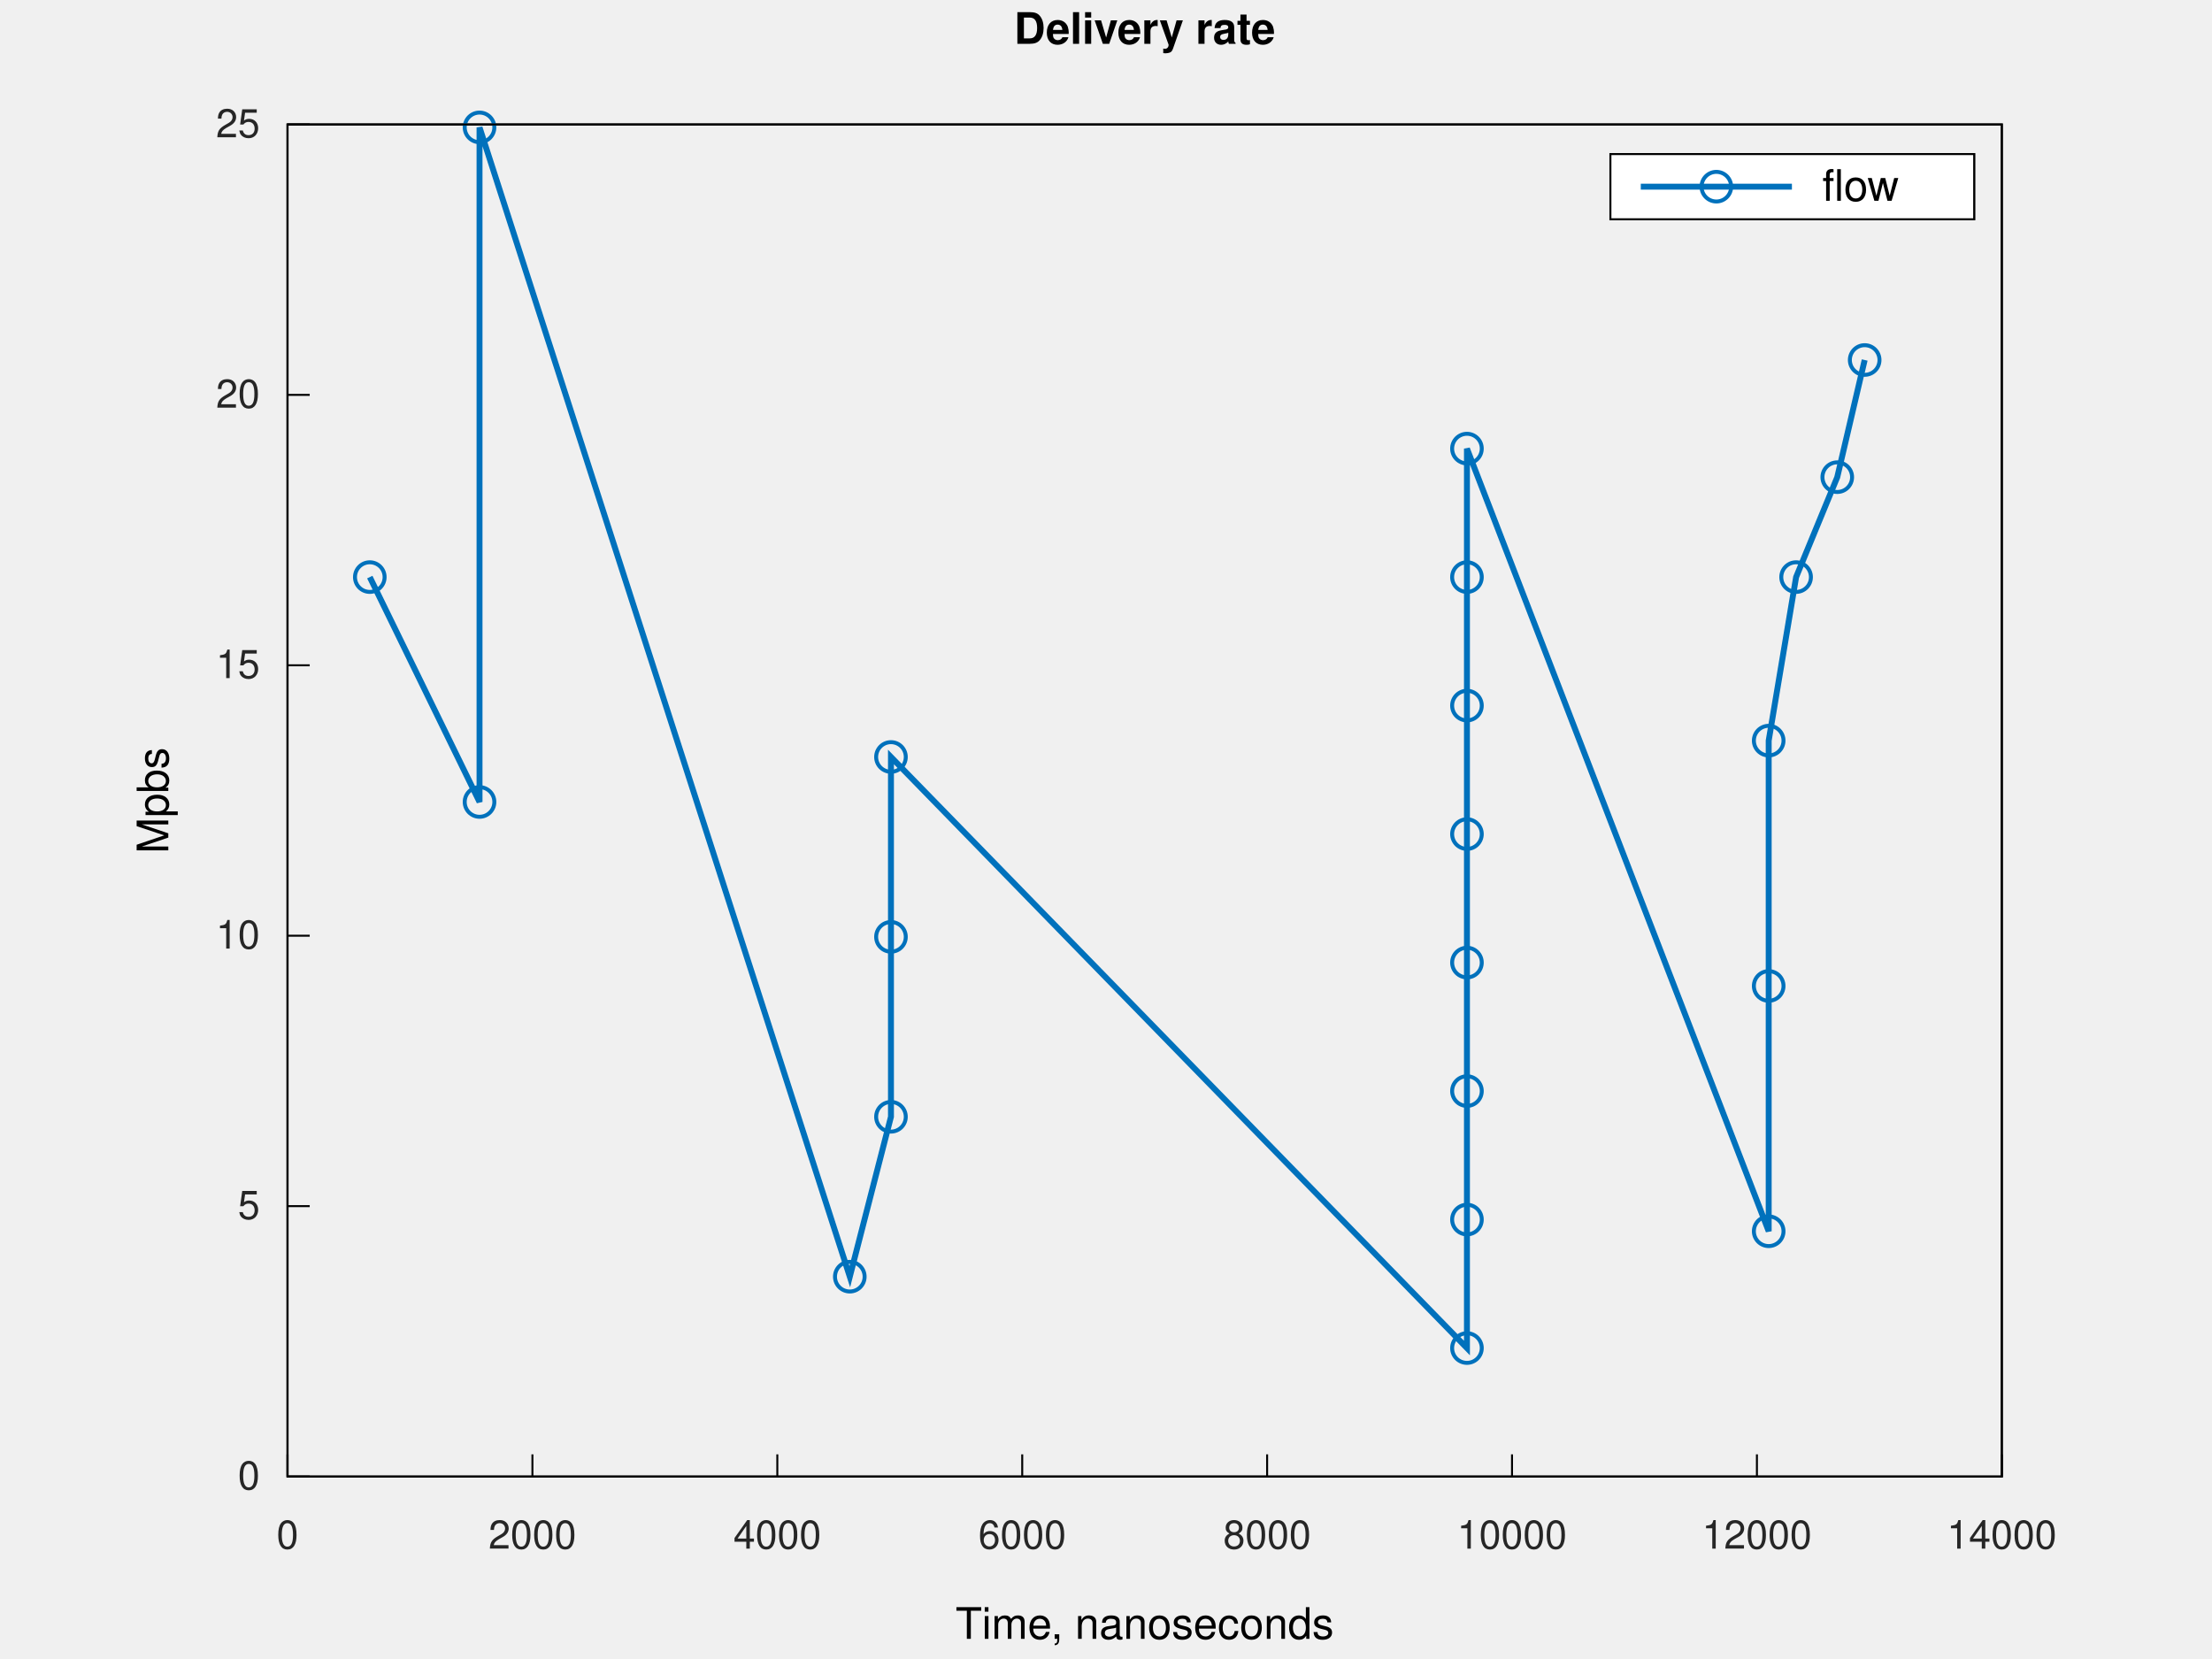
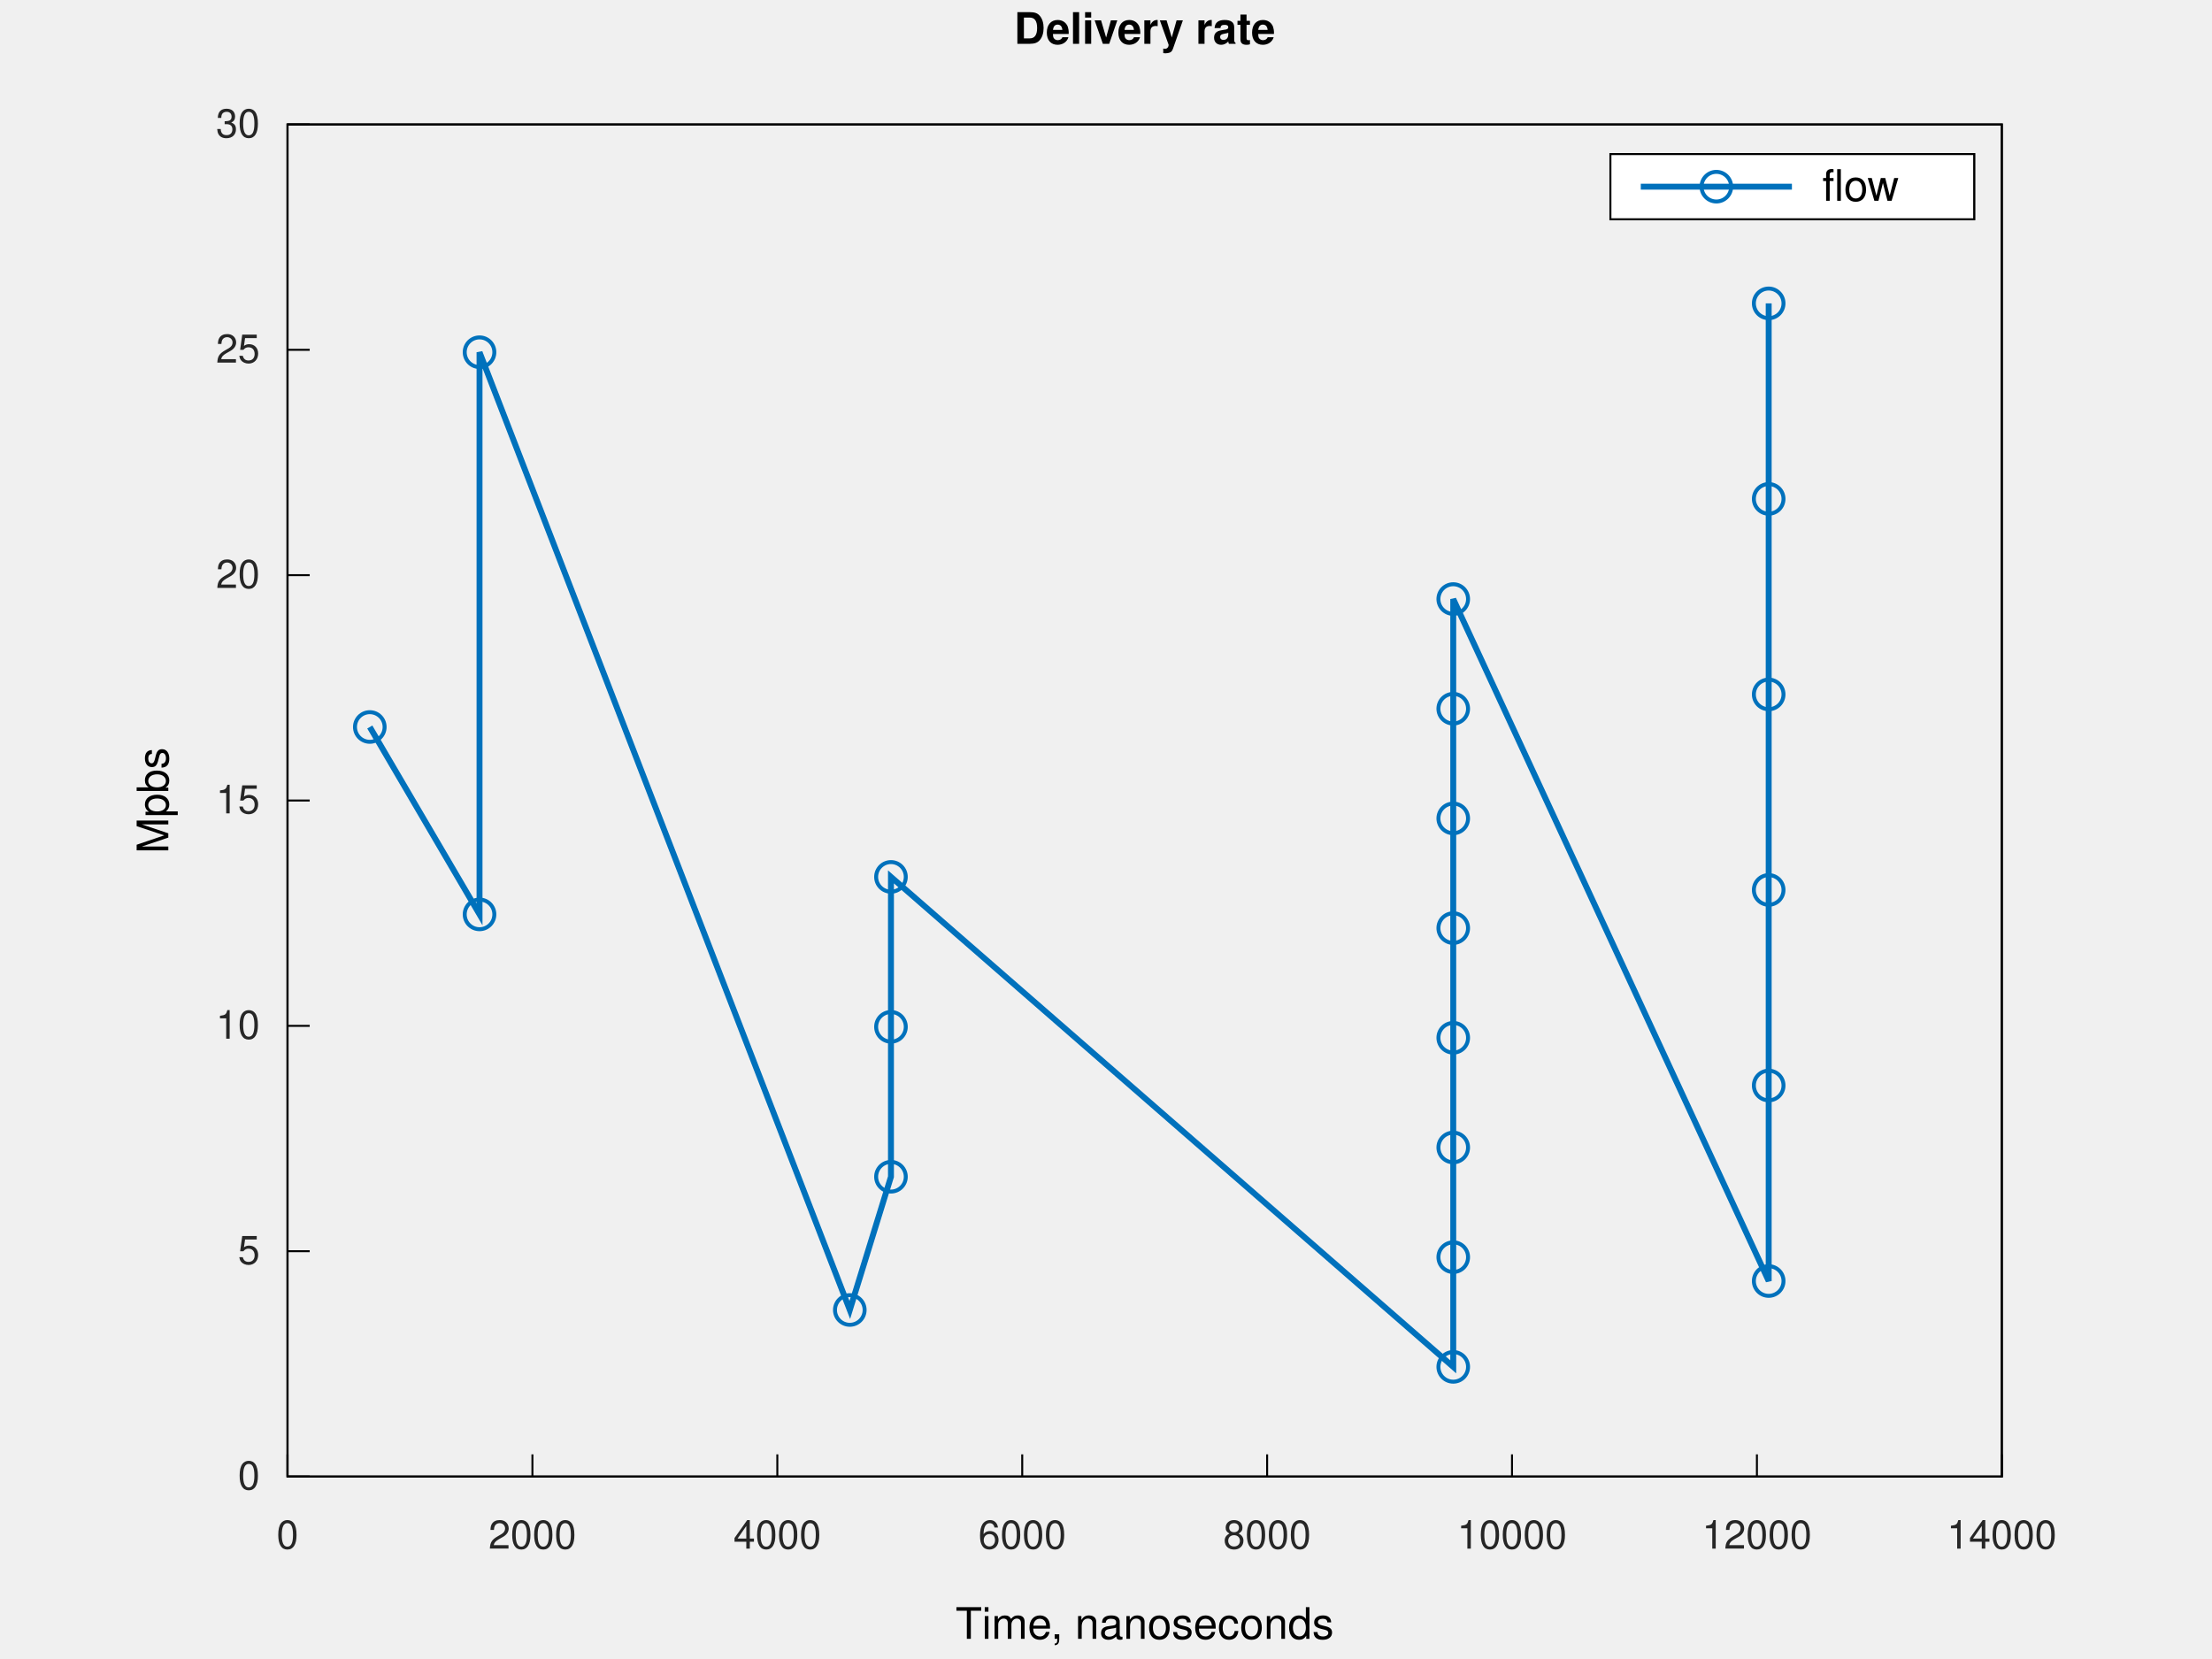
<svg xmlns="http://www.w3.org/2000/svg" xmlns:xlink="http://www.w3.org/1999/xlink" width="560" height="420" viewBox="0 0 560 420">
  <g id="gnuplot_canvas">
    <rect x="0" y="0" width="560" height="420" fill="none" />
    <defs>
      <circle id="gpDot" r="0.5" stroke-width="0.5" stroke="currentColor" />
      <path id="gpPt0" stroke-width="0.267" stroke="currentColor" d="M-1,0 h2 M0,-1 v2" />
      <path id="gpPt1" stroke-width="0.267" stroke="currentColor" d="M-1,-1 L1,1 M1,-1 L-1,1" />
      <path id="gpPt2" stroke-width="0.267" stroke="currentColor" d="M-1,0 L1,0 M0,-1 L0,1 M-1,-1 L1,1 M-1,1 L1,-1" />
      <rect id="gpPt3" stroke-width="0.267" stroke="currentColor" x="-1" y="-1" width="2" height="2" />
      <rect id="gpPt4" stroke-width="0.267" stroke="currentColor" fill="currentColor" x="-1" y="-1" width="2" height="2" />
      <circle id="gpPt5" stroke-width="0.267" stroke="currentColor" cx="0" cy="0" r="1" />
      <use xlink:href="#gpPt5" id="gpPt6" fill="currentColor" stroke="none" />
      <path id="gpPt7" stroke-width="0.267" stroke="currentColor" d="M0,-1.33 L-1.33,0.67 L1.33,0.67 z" />
      <use xlink:href="#gpPt7" id="gpPt8" fill="currentColor" stroke="none" />
      <use xlink:href="#gpPt7" id="gpPt9" stroke="currentColor" transform="rotate(180)" />
      <use xlink:href="#gpPt9" id="gpPt10" fill="currentColor" stroke="none" />
      <use xlink:href="#gpPt3" id="gpPt11" stroke="currentColor" transform="rotate(45)" />
      <use xlink:href="#gpPt11" id="gpPt12" fill="currentColor" stroke="none" />
      <path id="gpPt13" stroke-width="0.267" stroke="currentColor" d="M0,1.330 L1.265,0.411 L0.782,-1.067 L-0.782,-1.076 L-1.265,0.411 z" />
      <use xlink:href="#gpPt13" id="gpPt14" fill="currentColor" stroke="none" />
      <filter id="textbox" filterUnits="objectBoundingBox" x="0" y="0" height="1" width="1">
        <feFlood flood-color="white" flood-opacity="1" result="bgnd" />
        <feComposite in="SourceGraphic" in2="bgnd" operator="atop" />
      </filter>
      <filter id="greybox" filterUnits="objectBoundingBox" x="0" y="0" height="1" width="1">
        <feFlood flood-color="lightgrey" flood-opacity="1" result="grey" />
        <feComposite in="SourceGraphic" in2="grey" operator="atop" />
      </filter>
    </defs>
    <g fill="none" color="white" stroke="currentColor" stroke-width="1.00" stroke-linecap="butt" stroke-linejoin="miter">
</g>
    <g fill="none" color="white" stroke="currentColor" stroke-width="0.50" stroke-linecap="butt" stroke-linejoin="miter">
</g>
    <g fill="none" color="black" stroke="currentColor" stroke-width="0.50" stroke-linecap="butt" stroke-linejoin="miter">
      <path stroke="rgb(  0,   0,   0)" d="M72.79,373.81 L78.41,373.81  " />
      <g transform="translate(65.79,377.06)" stroke="none" fill="rgb(38,38,38)" font-family="Helvetica" font-size="10.00" text-anchor="end">
        <text>
          <tspan font-family="Helvetica">0</tspan>
        </text>
      </g>
    </g>
    <g fill="none" color="black" stroke="currentColor" stroke-width="0.50" stroke-linecap="butt" stroke-linejoin="miter">
-       <path stroke="rgb(  0,   0,   0)" d="M72.79,305.35 L78.41,305.35  " />
-       <g transform="translate(65.79,308.60)" stroke="none" fill="rgb(38,38,38)" font-family="Helvetica" font-size="10.00" text-anchor="end">
+       <path stroke="rgb(  0,   0,   0)" d="M72.79,316.76 L78.41,316.76  " />
+       <g transform="translate(65.79,320.01)" stroke="none" fill="rgb(38,38,38)" font-family="Helvetica" font-size="10.00" text-anchor="end">
        <text>
          <tspan font-family="Helvetica">5</tspan>
        </text>
      </g>
    </g>
    <g fill="none" color="black" stroke="currentColor" stroke-width="0.50" stroke-linecap="butt" stroke-linejoin="miter">
-       <path stroke="rgb(  0,   0,   0)" d="M72.79,236.89 L78.41,236.89  " />
-       <g transform="translate(65.79,240.14)" stroke="none" fill="rgb(38,38,38)" font-family="Helvetica" font-size="10.00" text-anchor="end">
+       <path stroke="rgb(  0,   0,   0)" d="M72.79,259.71 L78.41,259.71  " />
+       <g transform="translate(65.79,262.96)" stroke="none" fill="rgb(38,38,38)" font-family="Helvetica" font-size="10.00" text-anchor="end">
        <text>
          <tspan font-family="Helvetica">10</tspan>
        </text>
      </g>
    </g>
    <g fill="none" color="black" stroke="currentColor" stroke-width="0.50" stroke-linecap="butt" stroke-linejoin="miter">
-       <path stroke="rgb(  0,   0,   0)" d="M72.79,168.43 L78.41,168.43  " />
-       <g transform="translate(65.79,171.68)" stroke="none" fill="rgb(38,38,38)" font-family="Helvetica" font-size="10.00" text-anchor="end">
+       <path stroke="rgb(  0,   0,   0)" d="M72.79,202.66 L78.41,202.66  " />
+       <g transform="translate(65.79,205.91)" stroke="none" fill="rgb(38,38,38)" font-family="Helvetica" font-size="10.00" text-anchor="end">
        <text>
          <tspan font-family="Helvetica">15</tspan>
        </text>
      </g>
    </g>
    <g fill="none" color="black" stroke="currentColor" stroke-width="0.50" stroke-linecap="butt" stroke-linejoin="miter">
-       <path stroke="rgb(  0,   0,   0)" d="M72.79,99.97 L78.41,99.97  " />
-       <g transform="translate(65.79,103.22)" stroke="none" fill="rgb(38,38,38)" font-family="Helvetica" font-size="10.00" text-anchor="end">
+       <path stroke="rgb(  0,   0,   0)" d="M72.79,145.61 L78.41,145.61  " />
+       <g transform="translate(65.79,148.86)" stroke="none" fill="rgb(38,38,38)" font-family="Helvetica" font-size="10.00" text-anchor="end">
        <text>
          <tspan font-family="Helvetica">20</tspan>
+         </text>
+       </g>
+     </g>
+     <g fill="none" color="black" stroke="currentColor" stroke-width="0.50" stroke-linecap="butt" stroke-linejoin="miter">
+       <path stroke="rgb(  0,   0,   0)" d="M72.79,88.56 L78.41,88.56  " />
+       <g transform="translate(65.79,91.81)" stroke="none" fill="rgb(38,38,38)" font-family="Helvetica" font-size="10.00" text-anchor="end">
+         <text>
+           <tspan font-family="Helvetica">25</tspan>
        </text>
      </g>
    </g>
    <g fill="none" color="black" stroke="currentColor" stroke-width="0.50" stroke-linecap="butt" stroke-linejoin="miter">
      <path stroke="rgb(  0,   0,   0)" d="M72.79,31.51 L78.41,31.51  " />
      <g transform="translate(65.79,34.76)" stroke="none" fill="rgb(38,38,38)" font-family="Helvetica" font-size="10.00" text-anchor="end">
        <text>
-           <tspan font-family="Helvetica">25</tspan>
+           <tspan font-family="Helvetica">30</tspan>
        </text>
      </g>
    </g>
    <g fill="none" color="black" stroke="currentColor" stroke-width="0.50" stroke-linecap="butt" stroke-linejoin="miter">
      <path stroke="rgb(  0,   0,   0)" d="M72.79,373.81 L72.79,368.19  " />
      <g transform="translate(72.79,392.06)" stroke="none" fill="rgb(38,38,38)" font-family="Helvetica" font-size="10.00" text-anchor="middle">
        <text>
          <tspan font-family="Helvetica">0</tspan>
        </text>
      </g>
    </g>
    <g fill="none" color="black" stroke="currentColor" stroke-width="0.50" stroke-linecap="butt" stroke-linejoin="miter">
      <path stroke="rgb(  0,   0,   0)" d="M134.79,373.81 L134.79,368.19  " />
      <g transform="translate(134.79,392.06)" stroke="none" fill="rgb(38,38,38)" font-family="Helvetica" font-size="10.00" text-anchor="middle">
        <text>
          <tspan font-family="Helvetica">2000</tspan>
        </text>
      </g>
    </g>
    <g fill="none" color="black" stroke="currentColor" stroke-width="0.50" stroke-linecap="butt" stroke-linejoin="miter">
      <path stroke="rgb(  0,   0,   0)" d="M196.79,373.81 L196.79,368.19  " />
      <g transform="translate(196.79,392.06)" stroke="none" fill="rgb(38,38,38)" font-family="Helvetica" font-size="10.00" text-anchor="middle">
        <text>
          <tspan font-family="Helvetica">4000</tspan>
        </text>
      </g>
    </g>
    <g fill="none" color="black" stroke="currentColor" stroke-width="0.50" stroke-linecap="butt" stroke-linejoin="miter">
      <path stroke="rgb(  0,   0,   0)" d="M258.79,373.81 L258.79,368.19  " />
      <g transform="translate(258.79,392.06)" stroke="none" fill="rgb(38,38,38)" font-family="Helvetica" font-size="10.00" text-anchor="middle">
        <text>
          <tspan font-family="Helvetica">6000</tspan>
        </text>
      </g>
    </g>
    <g fill="none" color="black" stroke="currentColor" stroke-width="0.50" stroke-linecap="butt" stroke-linejoin="miter">
      <path stroke="rgb(  0,   0,   0)" d="M320.79,373.81 L320.79,368.19  " />
      <g transform="translate(320.79,392.06)" stroke="none" fill="rgb(38,38,38)" font-family="Helvetica" font-size="10.00" text-anchor="middle">
        <text>
          <tspan font-family="Helvetica">8000</tspan>
        </text>
      </g>
    </g>
    <g fill="none" color="black" stroke="currentColor" stroke-width="0.50" stroke-linecap="butt" stroke-linejoin="miter">
      <path stroke="rgb(  0,   0,   0)" d="M382.79,373.81 L382.79,368.19  " />
      <g transform="translate(382.79,392.06)" stroke="none" fill="rgb(38,38,38)" font-family="Helvetica" font-size="10.00" text-anchor="middle">
        <text>
          <tspan font-family="Helvetica">10000</tspan>
        </text>
      </g>
    </g>
    <g fill="none" color="black" stroke="currentColor" stroke-width="0.50" stroke-linecap="butt" stroke-linejoin="miter">
      <path stroke="rgb(  0,   0,   0)" d="M444.79,373.81 L444.79,368.19  " />
      <g transform="translate(444.79,392.06)" stroke="none" fill="rgb(38,38,38)" font-family="Helvetica" font-size="10.00" text-anchor="middle">
        <text>
          <tspan font-family="Helvetica">12000</tspan>
        </text>
      </g>
    </g>
    <g fill="none" color="black" stroke="currentColor" stroke-width="0.50" stroke-linecap="butt" stroke-linejoin="miter">
      <path stroke="rgb(  0,   0,   0)" d="M506.79,373.81 L506.79,368.19  " />
      <g transform="translate(506.79,392.06)" stroke="none" fill="rgb(38,38,38)" font-family="Helvetica" font-size="10.00" text-anchor="middle">
        <text>
          <tspan font-family="Helvetica">14000</tspan>
        </text>
      </g>
    </g>
    <g fill="none" color="black" stroke="currentColor" stroke-width="0.50" stroke-linecap="butt" stroke-linejoin="miter">
</g>
    <g fill="none" color="black" stroke="currentColor" stroke-width="0.50" stroke-linecap="butt" stroke-linejoin="miter">
      <path stroke="rgb(  0,   0,   0)" d="M72.79,31.51 L72.79,373.81 L506.79,373.81 L506.79,31.51 L72.79,31.51 Z  " />
    </g>
    <g fill="none" color="black" stroke="currentColor" stroke-width="0.50" stroke-linecap="butt" stroke-linejoin="miter">
</g>
    <g fill="none" color="black" stroke="currentColor" stroke-width="0.50" stroke-linecap="butt" stroke-linejoin="miter">
      <path stroke="rgb(  0,   0,   0)" d="M407.70,55.51 L407.70,39.01 L499.79,39.01 L499.79,55.51 L407.70,55.51 Z  " />
    </g>
    <g id="gnuplot_plot_1a" fill="none">
      <g fill="none" color="white" stroke="rgb(  0,   0,   0)" stroke-width="1.50" stroke-linecap="butt" stroke-linejoin="miter">
</g>
      <g fill="none" color="black" stroke="currentColor" stroke-width="1.50" stroke-linecap="butt" stroke-linejoin="miter">
-         <path stroke="rgb(  0, 113, 188)" d="M93.62,146.10 L121.40,203.03 L121.40,32.25 L215.14,323.21 L225.56,282.73 L225.56,237.18 L225.56,191.64 L371.38,341.28   L371.38,308.75 L371.38,276.22 L371.38,243.69 L371.38,211.16 L371.38,178.63 L371.38,146.10 L371.38,113.57 L447.77,311.71   L447.77,249.61 L447.77,187.50 L454.71,146.10 L465.13,120.80 L472.07,91.14  " />
-         <use xlink:href="#gpPt5" transform="translate(93.62,146.10) scale(3.75)" color="rgb(  0, 113, 188)" />
-         <use xlink:href="#gpPt5" transform="translate(121.40,203.03) scale(3.75)" color="rgb(  0, 113, 188)" />
-         <use xlink:href="#gpPt5" transform="translate(121.40,32.25) scale(3.75)" color="rgb(  0, 113, 188)" />
-         <use xlink:href="#gpPt5" transform="translate(215.14,323.21) scale(3.75)" color="rgb(  0, 113, 188)" />
-         <use xlink:href="#gpPt5" transform="translate(225.56,282.73) scale(3.75)" color="rgb(  0, 113, 188)" />
-         <use xlink:href="#gpPt5" transform="translate(225.56,237.18) scale(3.75)" color="rgb(  0, 113, 188)" />
-         <use xlink:href="#gpPt5" transform="translate(225.56,191.64) scale(3.75)" color="rgb(  0, 113, 188)" />
-         <use xlink:href="#gpPt5" transform="translate(371.38,341.28) scale(3.75)" color="rgb(  0, 113, 188)" />
-         <use xlink:href="#gpPt5" transform="translate(371.38,308.75) scale(3.75)" color="rgb(  0, 113, 188)" />
-         <use xlink:href="#gpPt5" transform="translate(371.38,276.22) scale(3.75)" color="rgb(  0, 113, 188)" />
-         <use xlink:href="#gpPt5" transform="translate(371.38,243.69) scale(3.75)" color="rgb(  0, 113, 188)" />
-         <use xlink:href="#gpPt5" transform="translate(371.38,211.16) scale(3.75)" color="rgb(  0, 113, 188)" />
-         <use xlink:href="#gpPt5" transform="translate(371.38,178.63) scale(3.75)" color="rgb(  0, 113, 188)" />
-         <use xlink:href="#gpPt5" transform="translate(371.38,146.10) scale(3.75)" color="rgb(  0, 113, 188)" />
-         <use xlink:href="#gpPt5" transform="translate(371.38,113.57) scale(3.75)" color="rgb(  0, 113, 188)" />
-         <use xlink:href="#gpPt5" transform="translate(447.77,311.71) scale(3.75)" color="rgb(  0, 113, 188)" />
-         <use xlink:href="#gpPt5" transform="translate(447.77,249.61) scale(3.75)" color="rgb(  0, 113, 188)" />
-         <use xlink:href="#gpPt5" transform="translate(447.77,187.50) scale(3.75)" color="rgb(  0, 113, 188)" />
-         <use xlink:href="#gpPt5" transform="translate(454.71,146.10) scale(3.75)" color="rgb(  0, 113, 188)" />
-         <use xlink:href="#gpPt5" transform="translate(465.13,120.80) scale(3.75)" color="rgb(  0, 113, 188)" />
-         <use xlink:href="#gpPt5" transform="translate(472.07,91.14) scale(3.75)" color="rgb(  0, 113, 188)" />
+         <path stroke="rgb(  0, 113, 188)" d="M93.62,184.05 L121.40,231.49 L121.40,89.17 L215.14,331.64 L225.56,297.91 L225.56,259.96 L225.56,222.00 L367.91,346.04   L367.91,318.27 L367.91,290.50 L367.91,262.73 L367.91,234.96 L367.91,207.19 L367.91,179.42 L367.91,151.66 L447.77,324.31   L447.77,274.81 L447.77,225.30 L447.77,175.80 L447.77,126.30 L447.77,76.80  " />
+         <use xlink:href="#gpPt5" transform="translate(93.62,184.05) scale(3.75)" color="rgb(  0, 113, 188)" />
+         <use xlink:href="#gpPt5" transform="translate(121.40,231.49) scale(3.75)" color="rgb(  0, 113, 188)" />
+         <use xlink:href="#gpPt5" transform="translate(121.40,89.17) scale(3.75)" color="rgb(  0, 113, 188)" />
+         <use xlink:href="#gpPt5" transform="translate(215.14,331.64) scale(3.75)" color="rgb(  0, 113, 188)" />
+         <use xlink:href="#gpPt5" transform="translate(225.56,297.91) scale(3.75)" color="rgb(  0, 113, 188)" />
+         <use xlink:href="#gpPt5" transform="translate(225.56,259.96) scale(3.75)" color="rgb(  0, 113, 188)" />
+         <use xlink:href="#gpPt5" transform="translate(225.56,222.00) scale(3.75)" color="rgb(  0, 113, 188)" />
+         <use xlink:href="#gpPt5" transform="translate(367.91,346.04) scale(3.75)" color="rgb(  0, 113, 188)" />
+         <use xlink:href="#gpPt5" transform="translate(367.91,318.27) scale(3.75)" color="rgb(  0, 113, 188)" />
+         <use xlink:href="#gpPt5" transform="translate(367.91,290.50) scale(3.75)" color="rgb(  0, 113, 188)" />
+         <use xlink:href="#gpPt5" transform="translate(367.91,262.73) scale(3.75)" color="rgb(  0, 113, 188)" />
+         <use xlink:href="#gpPt5" transform="translate(367.91,234.96) scale(3.75)" color="rgb(  0, 113, 188)" />
+         <use xlink:href="#gpPt5" transform="translate(367.91,207.19) scale(3.75)" color="rgb(  0, 113, 188)" />
+         <use xlink:href="#gpPt5" transform="translate(367.91,179.42) scale(3.75)" color="rgb(  0, 113, 188)" />
+         <use xlink:href="#gpPt5" transform="translate(367.91,151.66) scale(3.75)" color="rgb(  0, 113, 188)" />
+         <use xlink:href="#gpPt5" transform="translate(447.77,324.31) scale(3.75)" color="rgb(  0, 113, 188)" />
+         <use xlink:href="#gpPt5" transform="translate(447.77,274.81) scale(3.75)" color="rgb(  0, 113, 188)" />
+         <use xlink:href="#gpPt5" transform="translate(447.77,225.30) scale(3.75)" color="rgb(  0, 113, 188)" />
+         <use xlink:href="#gpPt5" transform="translate(447.77,175.80) scale(3.75)" color="rgb(  0, 113, 188)" />
+         <use xlink:href="#gpPt5" transform="translate(447.77,126.30) scale(3.75)" color="rgb(  0, 113, 188)" />
+         <use xlink:href="#gpPt5" transform="translate(447.77,76.80) scale(3.75)" color="rgb(  0, 113, 188)" />
      </g>
    </g>
    <g id="gnuplot_plot_2a">
      <g fill="none" color="black" stroke="currentColor" stroke-width="1.50" stroke-linecap="butt" stroke-linejoin="miter">
</g>
    </g>
    <g stroke="none" shape-rendering="crispEdges">
      <polygon fill="white" points="407.70,55.51 499.79,55.51 499.79,39.01 407.70,39.01 " />
    </g>
    <g fill="none" color="white" stroke="white" stroke-width="0.50" stroke-linecap="butt" stroke-linejoin="miter">
</g>
    <g fill="none" color="black" stroke="currentColor" stroke-width="0.50" stroke-linecap="butt" stroke-linejoin="miter">
      <path stroke="rgb(  0,   0,   0)" d="M407.70,55.51 L407.70,39.01 L499.79,39.01 L499.79,55.51 L407.70,55.51 Z  " />
    </g>
    <g id="gnuplot_plot_1a" fill="none">
      <g fill="none" color="white" stroke="rgb(  0,   0,   0)" stroke-width="1.50" stroke-linecap="butt" stroke-linejoin="miter">
</g>
      <g fill="none" color="black" stroke="currentColor" stroke-width="1.50" stroke-linecap="butt" stroke-linejoin="miter">
</g>
    </g>
    <g id="gnuplot_plot_2a">
      <g fill="none" color="black" stroke="currentColor" stroke-width="1.50" stroke-linecap="butt" stroke-linejoin="miter">
        <g transform="translate(461.34,50.84)" stroke="none" fill="rgb(0,0,0)" font-family="Helvetica" font-size="11.00" text-anchor="start">
          <text>
            <tspan font-family="Helvetica">flow</tspan>
          </text>
        </g>
      </g>
      <g fill="none" color="black" stroke="currentColor" stroke-width="1.50" stroke-linecap="butt" stroke-linejoin="miter">
        <path stroke="rgb(  0, 113, 188)" d="M415.39,47.26 L453.65,47.26  " />
        <use xlink:href="#gpPt5" transform="translate(434.52,47.26) scale(3.75)" color="rgb(  0, 113, 188)" />
      </g>
    </g>
    <g fill="none" color="white" stroke="rgb(  0, 113, 188)" stroke-width="2.00" stroke-linecap="butt" stroke-linejoin="miter">
</g>
    <g fill="none" color="black" stroke="currentColor" stroke-width="2.00" stroke-linecap="butt" stroke-linejoin="miter">
</g>
    <g fill="none" color="black" stroke="black" stroke-width="0.50" stroke-linecap="butt" stroke-linejoin="miter">
</g>
    <g fill="none" color="black" stroke="currentColor" stroke-width="0.50" stroke-linecap="butt" stroke-linejoin="miter">
      <path stroke="rgb(  0,   0,   0)" d="M72.79,31.51 L72.79,373.81 L506.79,373.81 L506.79,31.51 L72.79,31.51 Z  " />
      <g transform="translate(42.61,202.66) rotate(270.00)" stroke="none" fill="rgb(0,0,0)" font-family="Helvetica" font-size="11.00" text-anchor="middle">
        <text>
          <tspan font-family="Helvetica">Mpbs</tspan>
        </text>
      </g>
    </g>
    <g fill="none" color="black" stroke="currentColor" stroke-width="0.50" stroke-linecap="butt" stroke-linejoin="miter">
      <g transform="translate(289.79,414.89)" stroke="none" fill="rgb(0,0,0)" font-family="Helvetica" font-size="11.00" text-anchor="middle">
        <text>
          <tspan font-family="Helvetica">Time, nanoseconds</tspan>
        </text>
      </g>
    </g>
    <g fill="none" color="black" stroke="currentColor" stroke-width="0.50" stroke-linecap="butt" stroke-linejoin="miter">
</g>
    <g fill="none" color="black" stroke="currentColor" stroke-width="0.50" stroke-linecap="butt" stroke-linejoin="miter">
      <g transform="translate(289.79,11.09)" stroke="none" fill="rgb(0,0,0)" font-family="Helvetica" font-size="11.00" text-anchor="middle">
        <text>
          <tspan font-family="Helvetica" font-weight="bold">Delivery rate</tspan>
        </text>
      </g>
    </g>
    <g fill="none" color="black" stroke="currentColor" stroke-width="0.50" stroke-linecap="butt" stroke-linejoin="miter">
</g>
  </g>
</svg>
